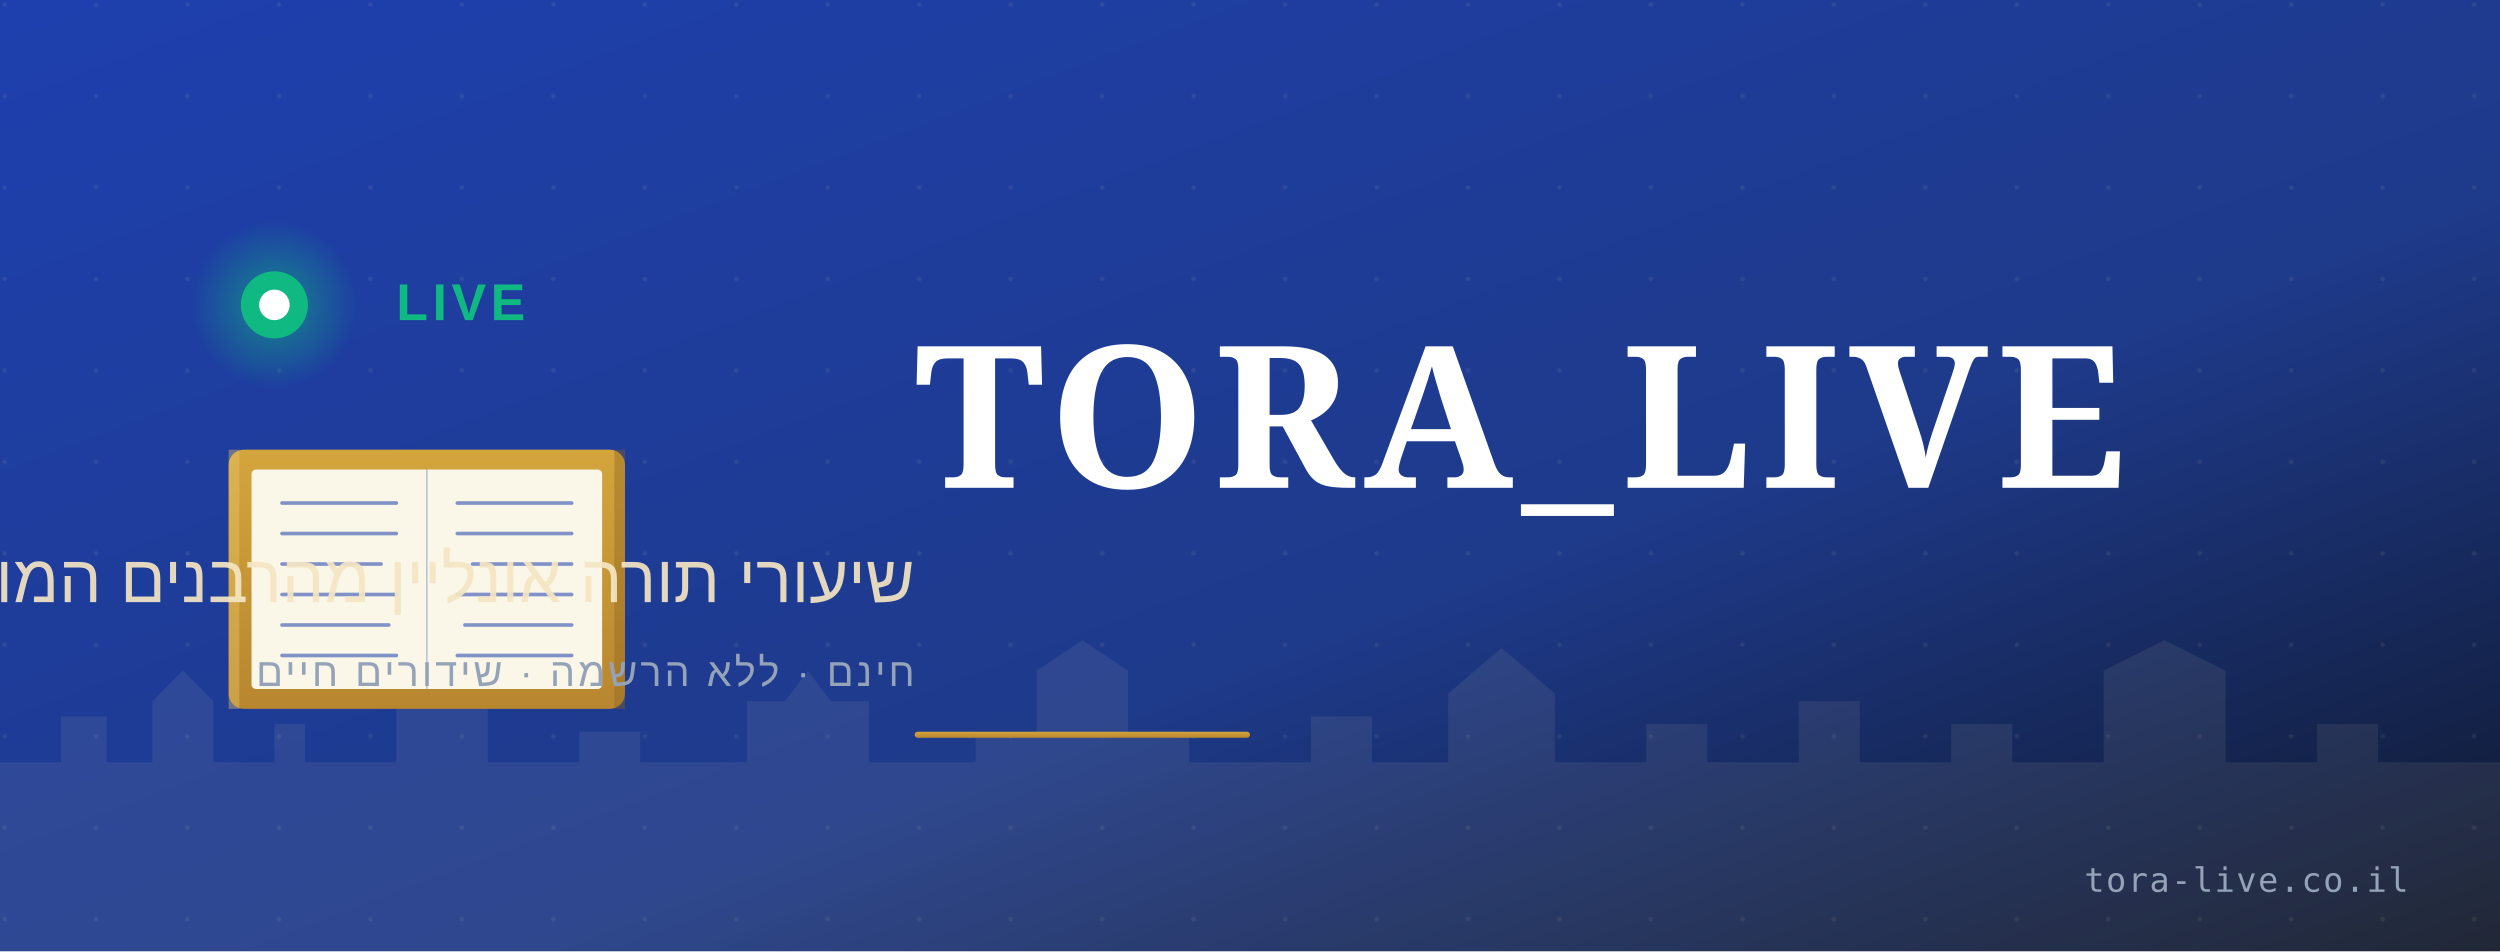
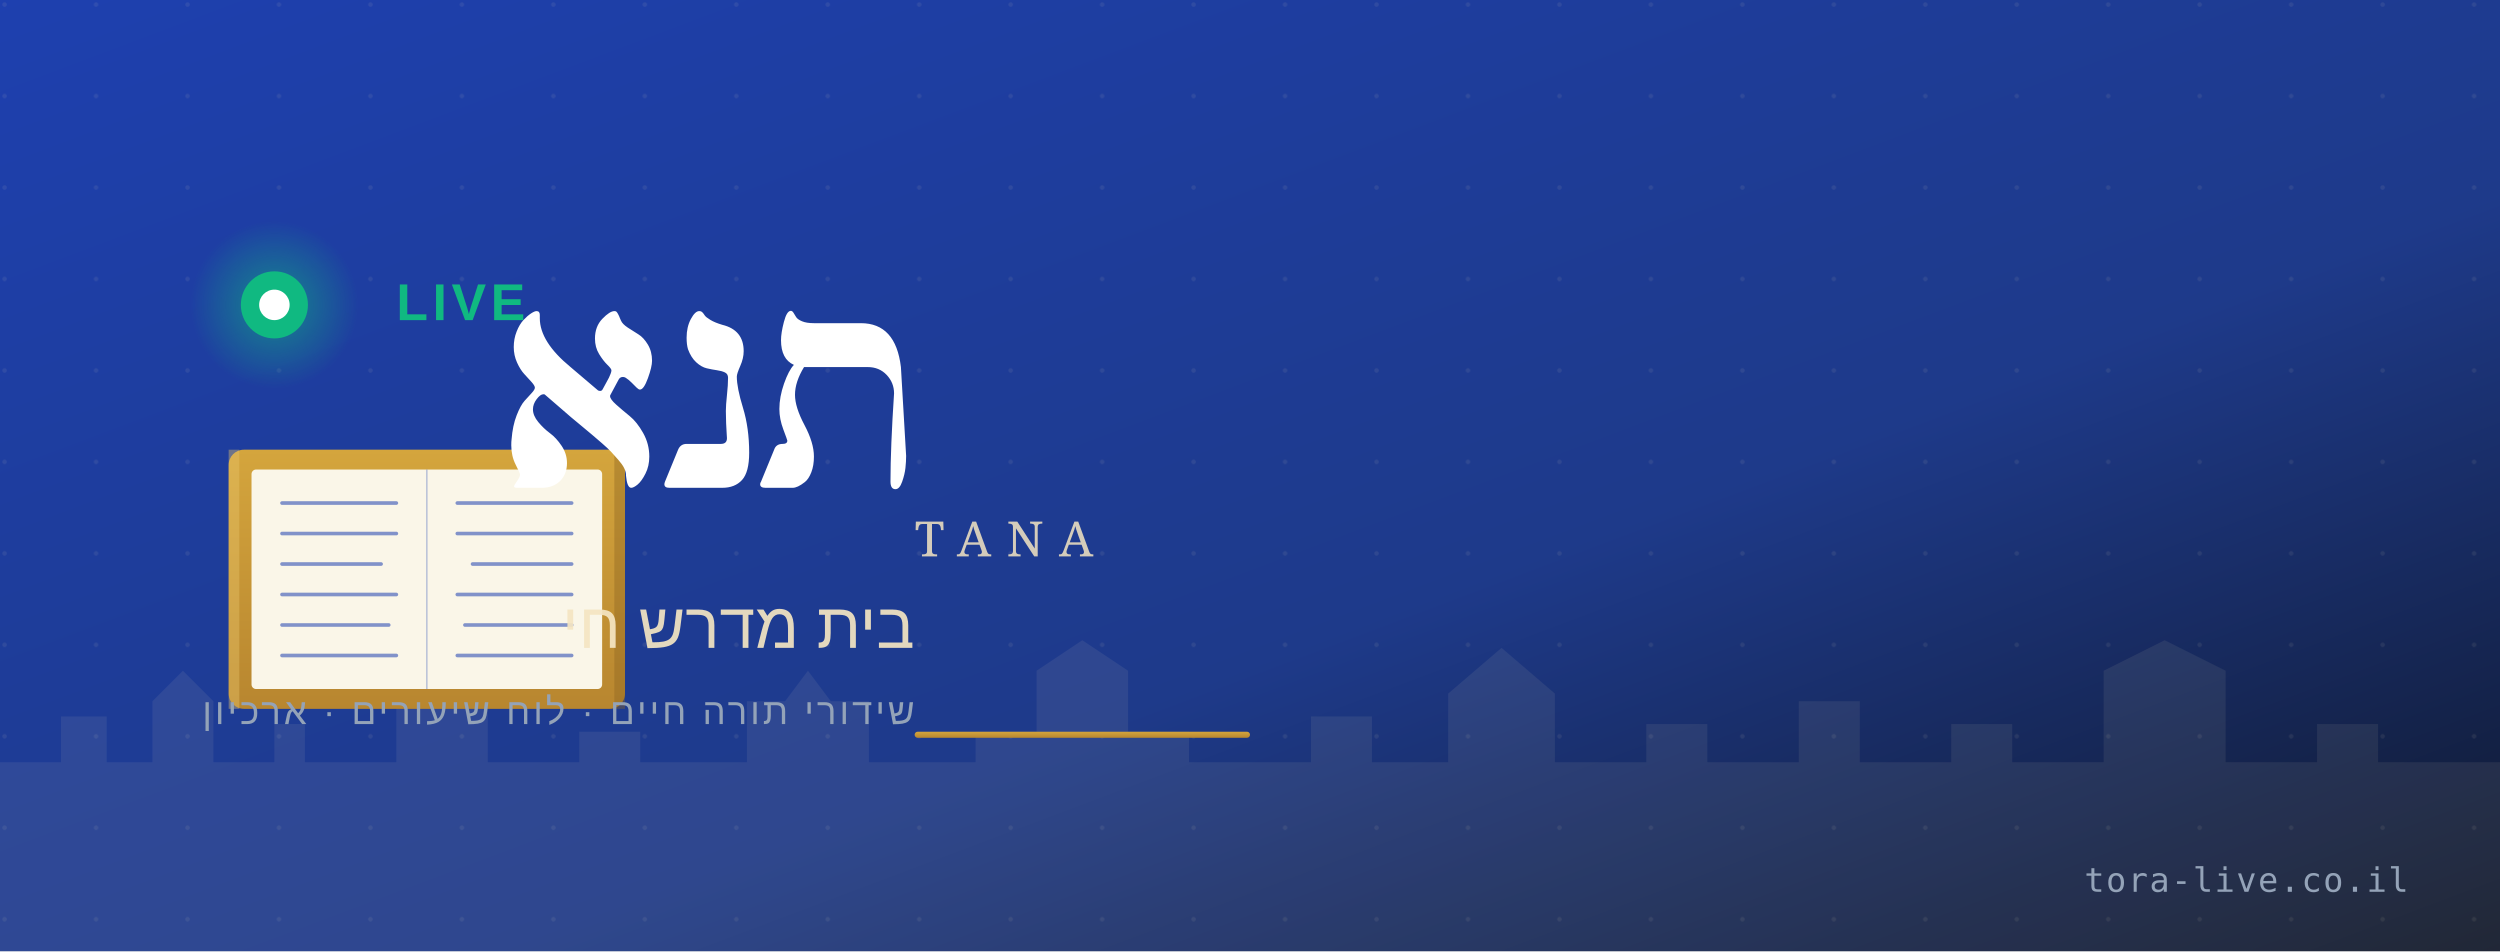
- <svg xmlns="http://www.w3.org/2000/svg" viewBox="0 0 1640 624" width="1640" height="624" role="img" aria-label="TORA_LIVE — שיעורי תורה אונליין | Cover">
+ <svg xmlns="http://www.w3.org/2000/svg" viewBox="0 0 1640 624" width="1640" height="624" role="img" aria-label="TANA — שיעורי תורה אונליין | Cover">
  <defs>
    <linearGradient id="bgWide" x1="0" y1="0" x2="1" y2="1">
      <stop offset="0%" stop-color="#1E40AF" />
      <stop offset="60%" stop-color="#1E3A8A" />
      <stop offset="100%" stop-color="#0F172A" />
    </linearGradient>
    <linearGradient id="goldWide" x1="0" y1="0" x2="0" y2="1">
      <stop offset="0%" stop-color="#D4A53D" />
      <stop offset="100%" stop-color="#B8862F" />
    </linearGradient>
    <radialGradient id="liveGlow2" cx="50%" cy="50%" r="50%">
      <stop offset="0%" stop-color="#10B981" stop-opacity="0.6" />
      <stop offset="100%" stop-color="#10B981" stop-opacity="0" />
    </radialGradient>
    <pattern id="dots" width="60" height="60" patternUnits="userSpaceOnUse">
      <circle cx="3" cy="3" r="1.5" fill="#F4E5C2" opacity="0.08" />
    </pattern>
  </defs>
  <rect x="0" y="0" width="1640" height="624" fill="url(#bgWide)" />
  <rect x="0" y="0" width="1640" height="624" fill="url(#dots)" />
  <g opacity="0.08" fill="#F4E5C2">
    <path d="M0,500 L40,500 L40,470 L70,470 L70,500 L100,500 L100,460 L120,440 L140,460 L140,500 L180,500 L180,475 L200,475 L200,500 L260,500 L260,450 L290,420 L320,450 L320,500 L380,500 L380,480 L420,480 L420,500 L490,500 L490,460 L515,460 L530,440 L545,460 L570,460 L570,500 L640,500 L640,480 L680,480 L680,440 L710,420 L740,440 L740,480 L780,480 L780,500 L860,500 L860,470 L900,470 L900,500 L950,500 L950,455 L985,425 L1020,455 L1020,500 L1080,500 L1080,475 L1120,475 L1120,500 L1180,500 L1180,460 L1220,460 L1220,500 L1280,500 L1280,475 L1320,475 L1320,500 L1380,500 L1380,440 L1420,420 L1460,440 L1460,500 L1520,500 L1520,475 L1560,475 L1560,500 L1640,500 L1640,624 L0,624 Z" />
  </g>
  <g transform="translate(180, 200)">
    <circle cx="0" cy="0" r="55" fill="url(#liveGlow2)" />
    <circle cx="0" cy="0" r="22" fill="#10B981" />
    <circle cx="0" cy="0" r="10" fill="#FFFFFF" />
    <text x="80" y="10" font-family="Arial, sans-serif" font-size="34" font-weight="bold" fill="#10B981" letter-spacing="3">LIVE</text>
  </g>
  <g transform="translate(280, 380)">
    <rect x="-130" y="-85" width="260" height="170" rx="10" fill="url(#goldWide)" />
    <rect x="-130" y="-85" width="7" height="170" fill="#E8C56C" opacity="0.4" />
    <rect x="123" y="-85" width="7" height="170" fill="#8B6420" opacity="0.4" />
    <rect x="-115" y="-72" width="230" height="144" rx="3" fill="#FAF6E8" />
    <line x1="0" y1="-72" x2="0" y2="72" stroke="#1E40AF" stroke-width="1" opacity="0.3" />
    <line x1="-95" y1="-50" x2="-20" y2="-50" stroke="#1E40AF" stroke-width="2.4" stroke-linecap="round" opacity="0.55" />
    <line x1="-95" y1="-30" x2="-20" y2="-30" stroke="#1E40AF" stroke-width="2.4" stroke-linecap="round" opacity="0.55" />
    <line x1="-95" y1="-10" x2="-30" y2="-10" stroke="#1E40AF" stroke-width="2.4" stroke-linecap="round" opacity="0.55" />
    <line x1="-95" y1="10" x2="-20" y2="10" stroke="#1E40AF" stroke-width="2.4" stroke-linecap="round" opacity="0.55" />
    <line x1="-95" y1="30" x2="-25" y2="30" stroke="#1E40AF" stroke-width="2.4" stroke-linecap="round" opacity="0.55" />
    <line x1="-95" y1="50" x2="-20" y2="50" stroke="#1E40AF" stroke-width="2.4" stroke-linecap="round" opacity="0.55" />
    <line x1="20" y1="-50" x2="95" y2="-50" stroke="#1E40AF" stroke-width="2.4" stroke-linecap="round" opacity="0.55" />
    <line x1="20" y1="-30" x2="95" y2="-30" stroke="#1E40AF" stroke-width="2.4" stroke-linecap="round" opacity="0.55" />
    <line x1="30" y1="-10" x2="95" y2="-10" stroke="#1E40AF" stroke-width="2.4" stroke-linecap="round" opacity="0.55" />
    <line x1="20" y1="10" x2="95" y2="10" stroke="#1E40AF" stroke-width="2.4" stroke-linecap="round" opacity="0.55" />
    <line x1="25" y1="30" x2="95" y2="30" stroke="#1E40AF" stroke-width="2.4" stroke-linecap="round" opacity="0.55" />
    <line x1="20" y1="50" x2="95" y2="50" stroke="#1E40AF" stroke-width="2.4" stroke-linecap="round" opacity="0.55" />
  </g>
-   <text x="600" y="320" font-family="Georgia, 'Frank Ruhl Libre', serif" font-size="130" font-weight="bold" fill="#FFFFFF" letter-spacing="6">TORA_LIVE</text>
-   <text x="600" y="395" font-family="Arial, 'Heebo', sans-serif" font-size="44" fill="#F4E5C2" opacity="0.92" direction="rtl">שיעורי תורה אונליין מהרבנים המובילים</text>
-   <text x="600" y="450" font-family="Arial, sans-serif" font-size="26" fill="#94A3B8" letter-spacing="2" direction="rtl">חינם · ללא הרשמה · שידורים חיים</text>
+   <text x="600" y="320" font-family="'Frank Ruhl Libre', Georgia, serif" font-size="180" font-weight="bold" fill="#FFFFFF" direction="rtl">תנא</text>
+   <text x="600" y="365" font-family="Georgia, serif" font-size="32" fill="#F4E5C2" letter-spacing="10" opacity="0.85">TANA</text>
+   <text x="600" y="425" font-family="Arial, 'Heebo', sans-serif" font-size="42" fill="#F4E5C2" opacity="0.92" direction="rtl">בית מדרש חי</text>
+   <text x="600" y="475" font-family="Arial, sans-serif" font-size="24" fill="#94A3B8" letter-spacing="2" direction="rtl">שידורי תורה חיים · לוח שיעורים · ארכיון</text>
  <rect x="600" y="480" width="220" height="4" rx="2" fill="url(#goldWide)" />
  <text x="1580" y="585" font-family="monospace" font-size="22" fill="#94A3B8" text-anchor="end" letter-spacing="1">tora-live.co.il</text>
</svg>
